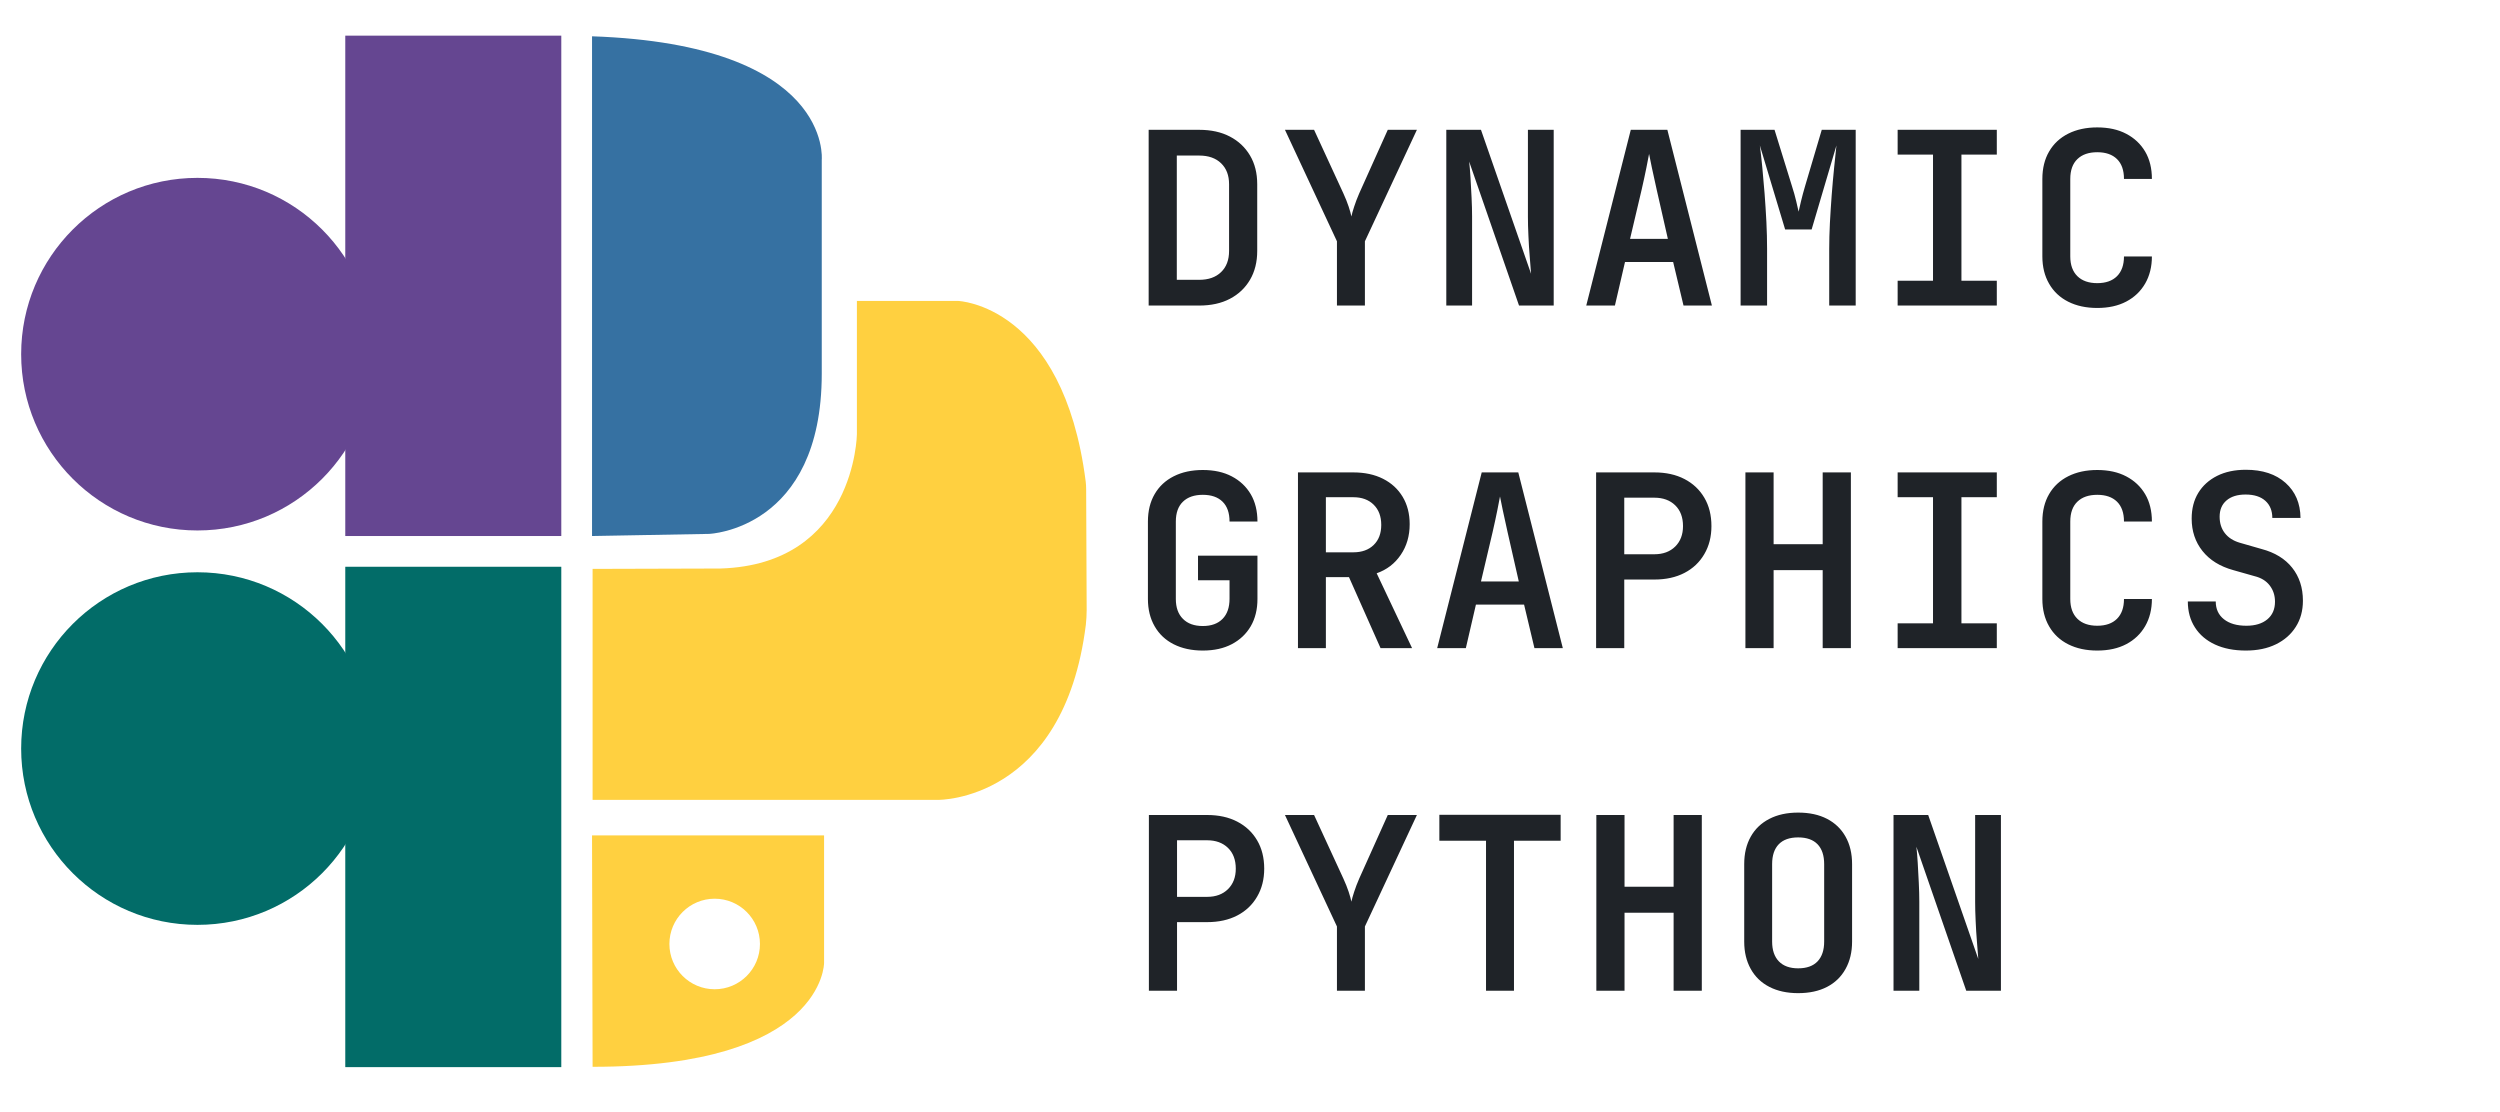
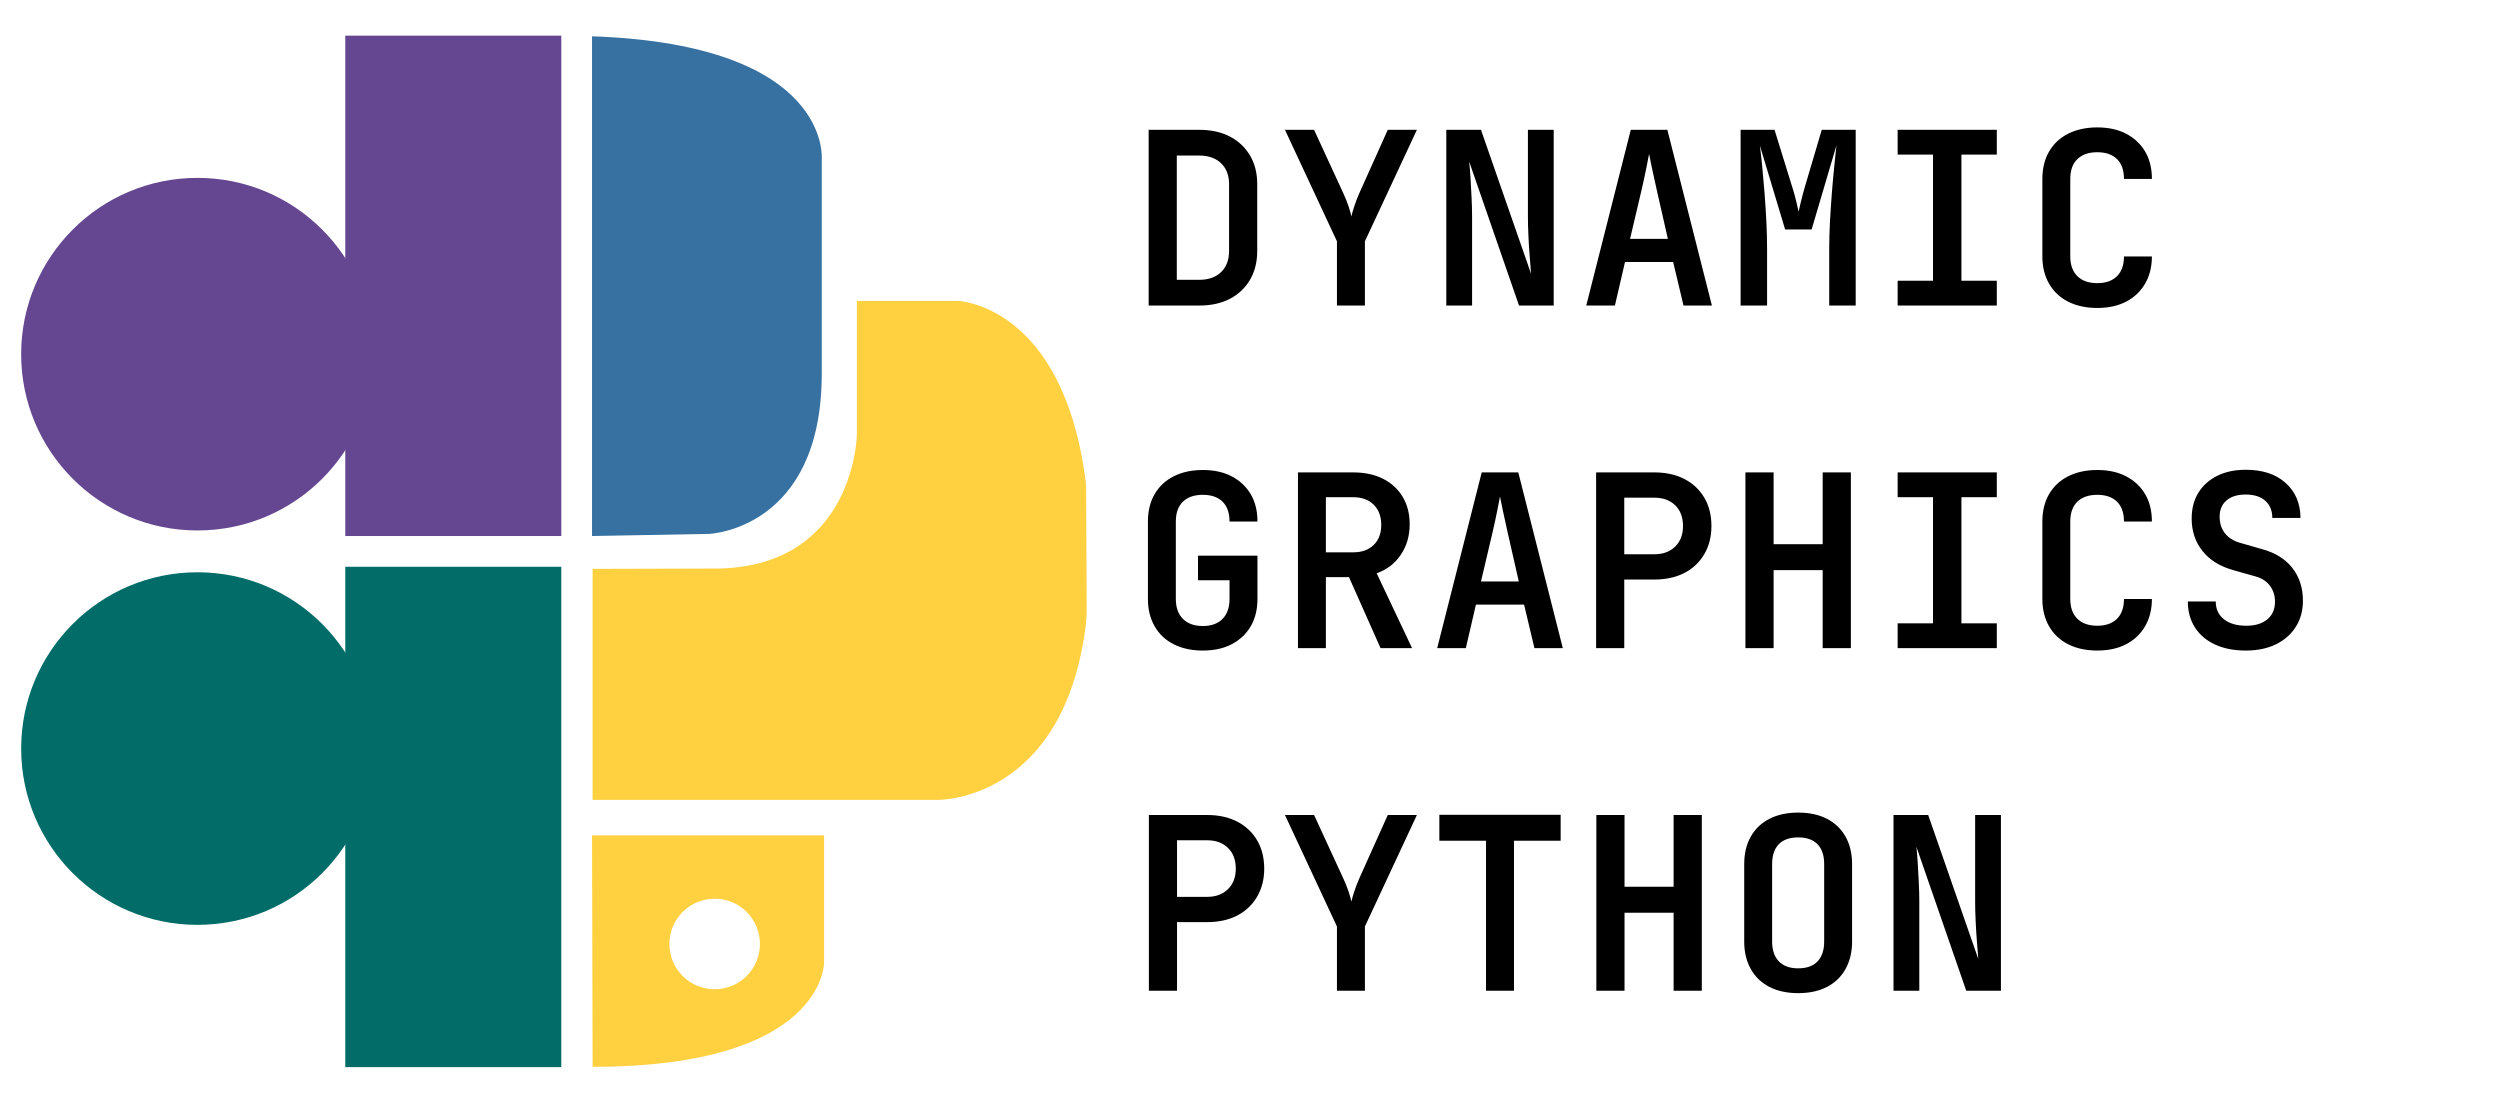
<svg xmlns="http://www.w3.org/2000/svg" viewBox="0 0 540 240">
  <defs>
-     <style>.a{fill:#654691;}.b{fill:#3671a2;}.c{fill:#ffd040;}.e{fill:#026c68;}.t{fill:#1f2328;}</style>
+     <style>.a{fill:#654691;}.b{fill:#3671a2;}.c{fill:#ffd040;}.e{fill:#026c68;}.t{fill:#000000;}</style>
  </defs>
  <circle class="a" cx="42.65" cy="76.5" r="38.08" />
  <rect class="a" x="74.58" y="7.7" width="46.66" height="108.08" />
  <path class="b" d="M127.88,7.84V115.78l25.28-.46s24.34-.89,24.34-34.62V34.5S179.9,9.64,127.88,7.84Z" />
  <path class="c" d="M127.88,180.45H178V208s.07,22.43-50,22.43ZM144.59,203.9a9.78,9.78,0,1,0,19.56,0a9.78,9.78,0,1,0,-19.56,0Z" fill-rule="evenodd" />
  <path class="c" d="M155.6,122.8c29.14-.88,29.49-29,29.49-29V65h21.83s22.71.74,27.59,39a14.22,14.22,0,0,1,.1,1.73l.11,26.07a30.46,30.46,0,0,1-.18,3.17c-4.77,38.15-31.86,37.8-31.86,37.8H128V122.88Z" />
  <circle class="e" cx="42.65" cy="161.69" r="38.08" />
  <rect class="e" x="74.58" y="122.42" width="46.66" height="108.08" />
  <path class="t" d="M248.11 66V28.04H259.03Q262.88 28.04 265.66 29.5Q268.44 30.95 270 33.58Q271.56 36.2 271.56 39.79V54.2Q271.56 57.78 270 60.44Q268.44 63.09 265.66 64.54Q262.88 66 259.03 66ZM254.19 60.44H259.03Q262.04 60.44 263.76 58.77Q265.48 57.11 265.48 54.2V39.79Q265.48 36.93 263.76 35.27Q262.04 33.6 259.03 33.6H254.19ZM288.78 66V52.12L277.55 28.04H283.84L290.19 41.82Q290.86 43.28 291.31 44.63Q291.75 45.98 291.9 46.76Q292.06 45.98 292.5 44.63Q292.94 43.28 293.57 41.82L299.76 28.04H306.05L294.82 52.12V66ZM312.4 66V28.04H319.89L330.71 59.14Q330.6 57.58 330.42 55.42Q330.24 53.26 330.14 50.95Q330.03 48.63 330.03 46.81V28.04H335.6V66H328.11L317.34 34.9Q317.5 36.31 317.63 38.39Q317.76 40.47 317.86 42.68Q317.97 44.89 317.97 46.76V66ZM342.63 66 352.25 28.04H360.15L369.77 66H363.64L361.4 56.59H351L348.82 66ZM352.09 51.6H360.26L357.86 41.04Q357.24 38.34 356.8 36.2Q356.36 34.07 356.2 33.24Q356.04 34.07 355.63 36.18Q355.21 38.28 354.59 40.99ZM375.97 66V28.04H383.3L387.05 40.16Q387.62 41.92 387.98 43.46Q388.35 44.99 388.5 45.72Q388.66 44.99 389.02 43.46Q389.39 41.92 389.91 40.16L393.5 28.04H400.83V66H395.11V53.73Q395.11 51.18 395.26 48.16Q395.42 45.15 395.65 42.08Q395.89 39.01 396.17 36.23Q396.46 33.45 396.67 31.42L391.31 49.57H385.59L380.13 31.42Q380.39 33.4 380.65 36.07Q380.91 38.75 381.15 41.79Q381.38 44.84 381.54 47.9Q381.69 50.97 381.69 53.73V66ZM409.89 66V60.64H417.53V33.4H409.89V28.04H431.31V33.4H423.67V60.64H431.31V66ZM453.01 66.52Q449.42 66.52 446.74 65.17Q444.06 63.82 442.61 61.29Q441.15 58.77 441.15 55.39V38.65Q441.15 35.22 442.61 32.72Q444.06 30.22 446.74 28.87Q449.42 27.52 453.01 27.52Q456.65 27.52 459.27 28.9Q461.9 30.28 463.36 32.75Q464.81 35.22 464.81 38.65H458.78Q458.78 35.84 457.27 34.36Q455.76 32.88 453.01 32.88Q450.25 32.88 448.72 34.36Q447.18 35.84 447.18 38.65V55.39Q447.18 58.15 448.72 59.66Q450.25 61.16 453.01 61.16Q455.76 61.16 457.27 59.66Q458.78 58.15 458.78 55.39H464.81Q464.81 58.72 463.36 61.24Q461.9 63.76 459.27 65.14Q456.65 66.52 453.01 66.52Z" />
  <path class="t" d="M259.81 140.52Q256.22 140.52 253.54 139.17Q250.86 137.82 249.41 135.29Q247.95 132.77 247.95 129.39V112.65Q247.95 109.22 249.41 106.72Q250.86 104.22 253.54 102.87Q256.22 101.52 259.81 101.52Q263.45 101.52 266.07 102.9Q268.7 104.28 270.16 106.75Q271.61 109.22 271.61 112.65H265.58Q265.58 109.84 264.07 108.36Q262.56 106.88 259.81 106.88Q257.05 106.88 255.52 108.36Q253.98 109.84 253.98 112.65V129.39Q253.98 132.15 255.52 133.68Q257.05 135.22 259.81 135.22Q262.56 135.22 264.07 133.68Q265.58 132.15 265.58 129.34V125.34H258.77V120.03H271.61V129.39Q271.61 132.77 270.16 135.27Q268.7 137.76 266.07 139.14Q263.45 140.52 259.81 140.52ZM280.36 140V102.04H292.32Q296.01 102.04 298.74 103.42Q301.47 104.8 302.98 107.32Q304.49 109.84 304.49 113.22Q304.49 117.02 302.56 119.85Q300.64 122.68 297.36 123.83L305.01 140H298.2L291.38 124.66H286.39V140ZM286.39 119.3H292.32Q295.08 119.3 296.71 117.72Q298.35 116.13 298.35 113.38Q298.35 110.62 296.71 109.01Q295.08 107.4 292.32 107.4H286.39ZM310.43 140 320.05 102.04H327.95L337.57 140H331.44L329.2 130.59H318.8L316.62 140ZM319.89 125.6H328.06L325.66 115.04Q325.04 112.34 324.6 110.2Q324.16 108.07 324 107.24Q323.84 108.07 323.43 110.18Q323.01 112.28 322.39 114.99ZM344.76 140V102.04H357.34Q361.09 102.04 363.84 103.47Q366.6 104.9 368.13 107.5Q369.67 110.1 369.67 113.64Q369.67 117.07 368.13 119.69Q366.6 122.32 363.84 123.75Q361.09 125.18 357.34 125.18H350.84V140ZM350.84 119.72H357.34Q360.15 119.72 361.84 118.06Q363.53 116.39 363.53 113.64Q363.53 110.78 361.84 109.14Q360.15 107.5 357.34 107.5H350.84ZM377.01 140V102.04H383.1V117.54H393.7V102.04H399.79V140H393.7V123.15H383.1V140ZM409.89 140V134.64H417.53V107.4H409.89V102.04H431.31V107.4H423.67V134.64H431.31V140ZM453.01 140.52Q449.42 140.52 446.74 139.17Q444.06 137.82 442.61 135.29Q441.15 132.77 441.15 129.39V112.65Q441.15 109.22 442.61 106.72Q444.06 104.22 446.74 102.87Q449.42 101.52 453.01 101.52Q456.65 101.52 459.27 102.9Q461.9 104.28 463.36 106.75Q464.81 109.22 464.81 112.65H458.78Q458.78 109.84 457.27 108.36Q455.76 106.88 453.01 106.88Q450.25 106.88 448.72 108.36Q447.18 109.84 447.18 112.65V129.39Q447.18 132.15 448.72 133.66Q450.25 135.16 453.01 135.16Q455.76 135.16 457.27 133.66Q458.78 132.15 458.78 129.39H464.81Q464.81 132.72 463.36 135.24Q461.9 137.76 459.27 139.14Q456.65 140.52 453.01 140.52ZM485.1 140.52Q481.26 140.52 478.45 139.22Q475.64 137.92 474.11 135.53Q472.57 133.14 472.57 129.91H478.6Q478.6 132.36 480.37 133.76Q482.14 135.16 485.21 135.16Q488.07 135.16 489.73 133.79Q491.4 132.41 491.4 129.96Q491.4 127.94 490.25 126.45Q489.11 124.97 486.98 124.45L482.4 123.15Q478.08 121.96 475.74 119.02Q473.4 116.08 473.4 112.02Q473.4 108.8 474.83 106.46Q476.26 104.12 478.89 102.79Q481.52 101.47 485.1 101.47Q490.51 101.47 493.68 104.3Q496.86 107.14 496.91 111.87H490.82Q490.82 109.53 489.32 108.18Q487.81 106.82 485.05 106.82Q482.4 106.82 480.92 108.1Q479.44 109.37 479.44 111.61Q479.44 113.69 480.55 115.14Q481.67 116.6 483.75 117.22L488.48 118.58Q492.8 119.72 495.11 122.63Q497.43 125.54 497.43 129.76Q497.43 132.98 495.89 135.4Q494.36 137.82 491.6 139.17Q488.85 140.52 485.1 140.52Z" />
  <path class="t" d="M248.16 214V176.04H260.74Q264.49 176.04 267.24 177.47Q270 178.9 271.53 181.5Q273.07 184.1 273.07 187.64Q273.07 191.07 271.53 193.69Q270 196.32 267.24 197.75Q264.49 199.18 260.74 199.18H254.24V214ZM254.24 193.72H260.74Q263.55 193.72 265.24 192.06Q266.93 190.39 266.93 187.64Q266.93 184.78 265.24 183.14Q263.55 181.5 260.74 181.5H254.24ZM288.78 214V200.12L277.55 176.04H283.84L290.19 189.82Q290.86 191.28 291.31 192.63Q291.75 193.98 291.9 194.76Q292.06 193.98 292.5 192.63Q292.94 191.28 293.57 189.82L299.76 176.04H306.05L294.82 200.12V214ZM320.98 214V181.6H310.9V175.99H337.1V181.6H327.02V214ZM344.81 214V176.04H350.9V191.54H361.5V176.04H367.59V214H361.5V197.15H350.9V214ZM388.4 214.52Q384.81 214.52 382.19 213.17Q379.56 211.82 378.16 209.29Q376.75 206.77 376.75 203.39V186.65Q376.75 183.22 378.16 180.72Q379.56 178.22 382.19 176.87Q384.81 175.52 388.4 175.52Q392.04 175.52 394.64 176.87Q397.24 178.22 398.64 180.72Q400.05 183.22 400.05 186.65V203.39Q400.05 206.77 398.64 209.29Q397.24 211.82 394.64 213.17Q392.04 214.52 388.4 214.52ZM388.4 209.16Q391.16 209.16 392.59 207.66Q394.02 206.15 394.02 203.39V186.65Q394.02 183.84 392.59 182.36Q391.16 180.88 388.4 180.88Q385.64 180.88 384.21 182.36Q382.78 183.84 382.78 186.65V203.39Q382.78 206.15 384.24 207.66Q385.7 209.16 388.4 209.16ZM409 214V176.04H416.49L427.31 207.14Q427.2 205.58 427.02 203.42Q426.84 201.26 426.74 198.95Q426.63 196.63 426.63 194.81V176.04H432.2V214H424.71L413.94 182.9Q414.1 184.31 414.23 186.39Q414.36 188.47 414.46 190.68Q414.57 192.89 414.57 194.76V214Z" />
</svg>
